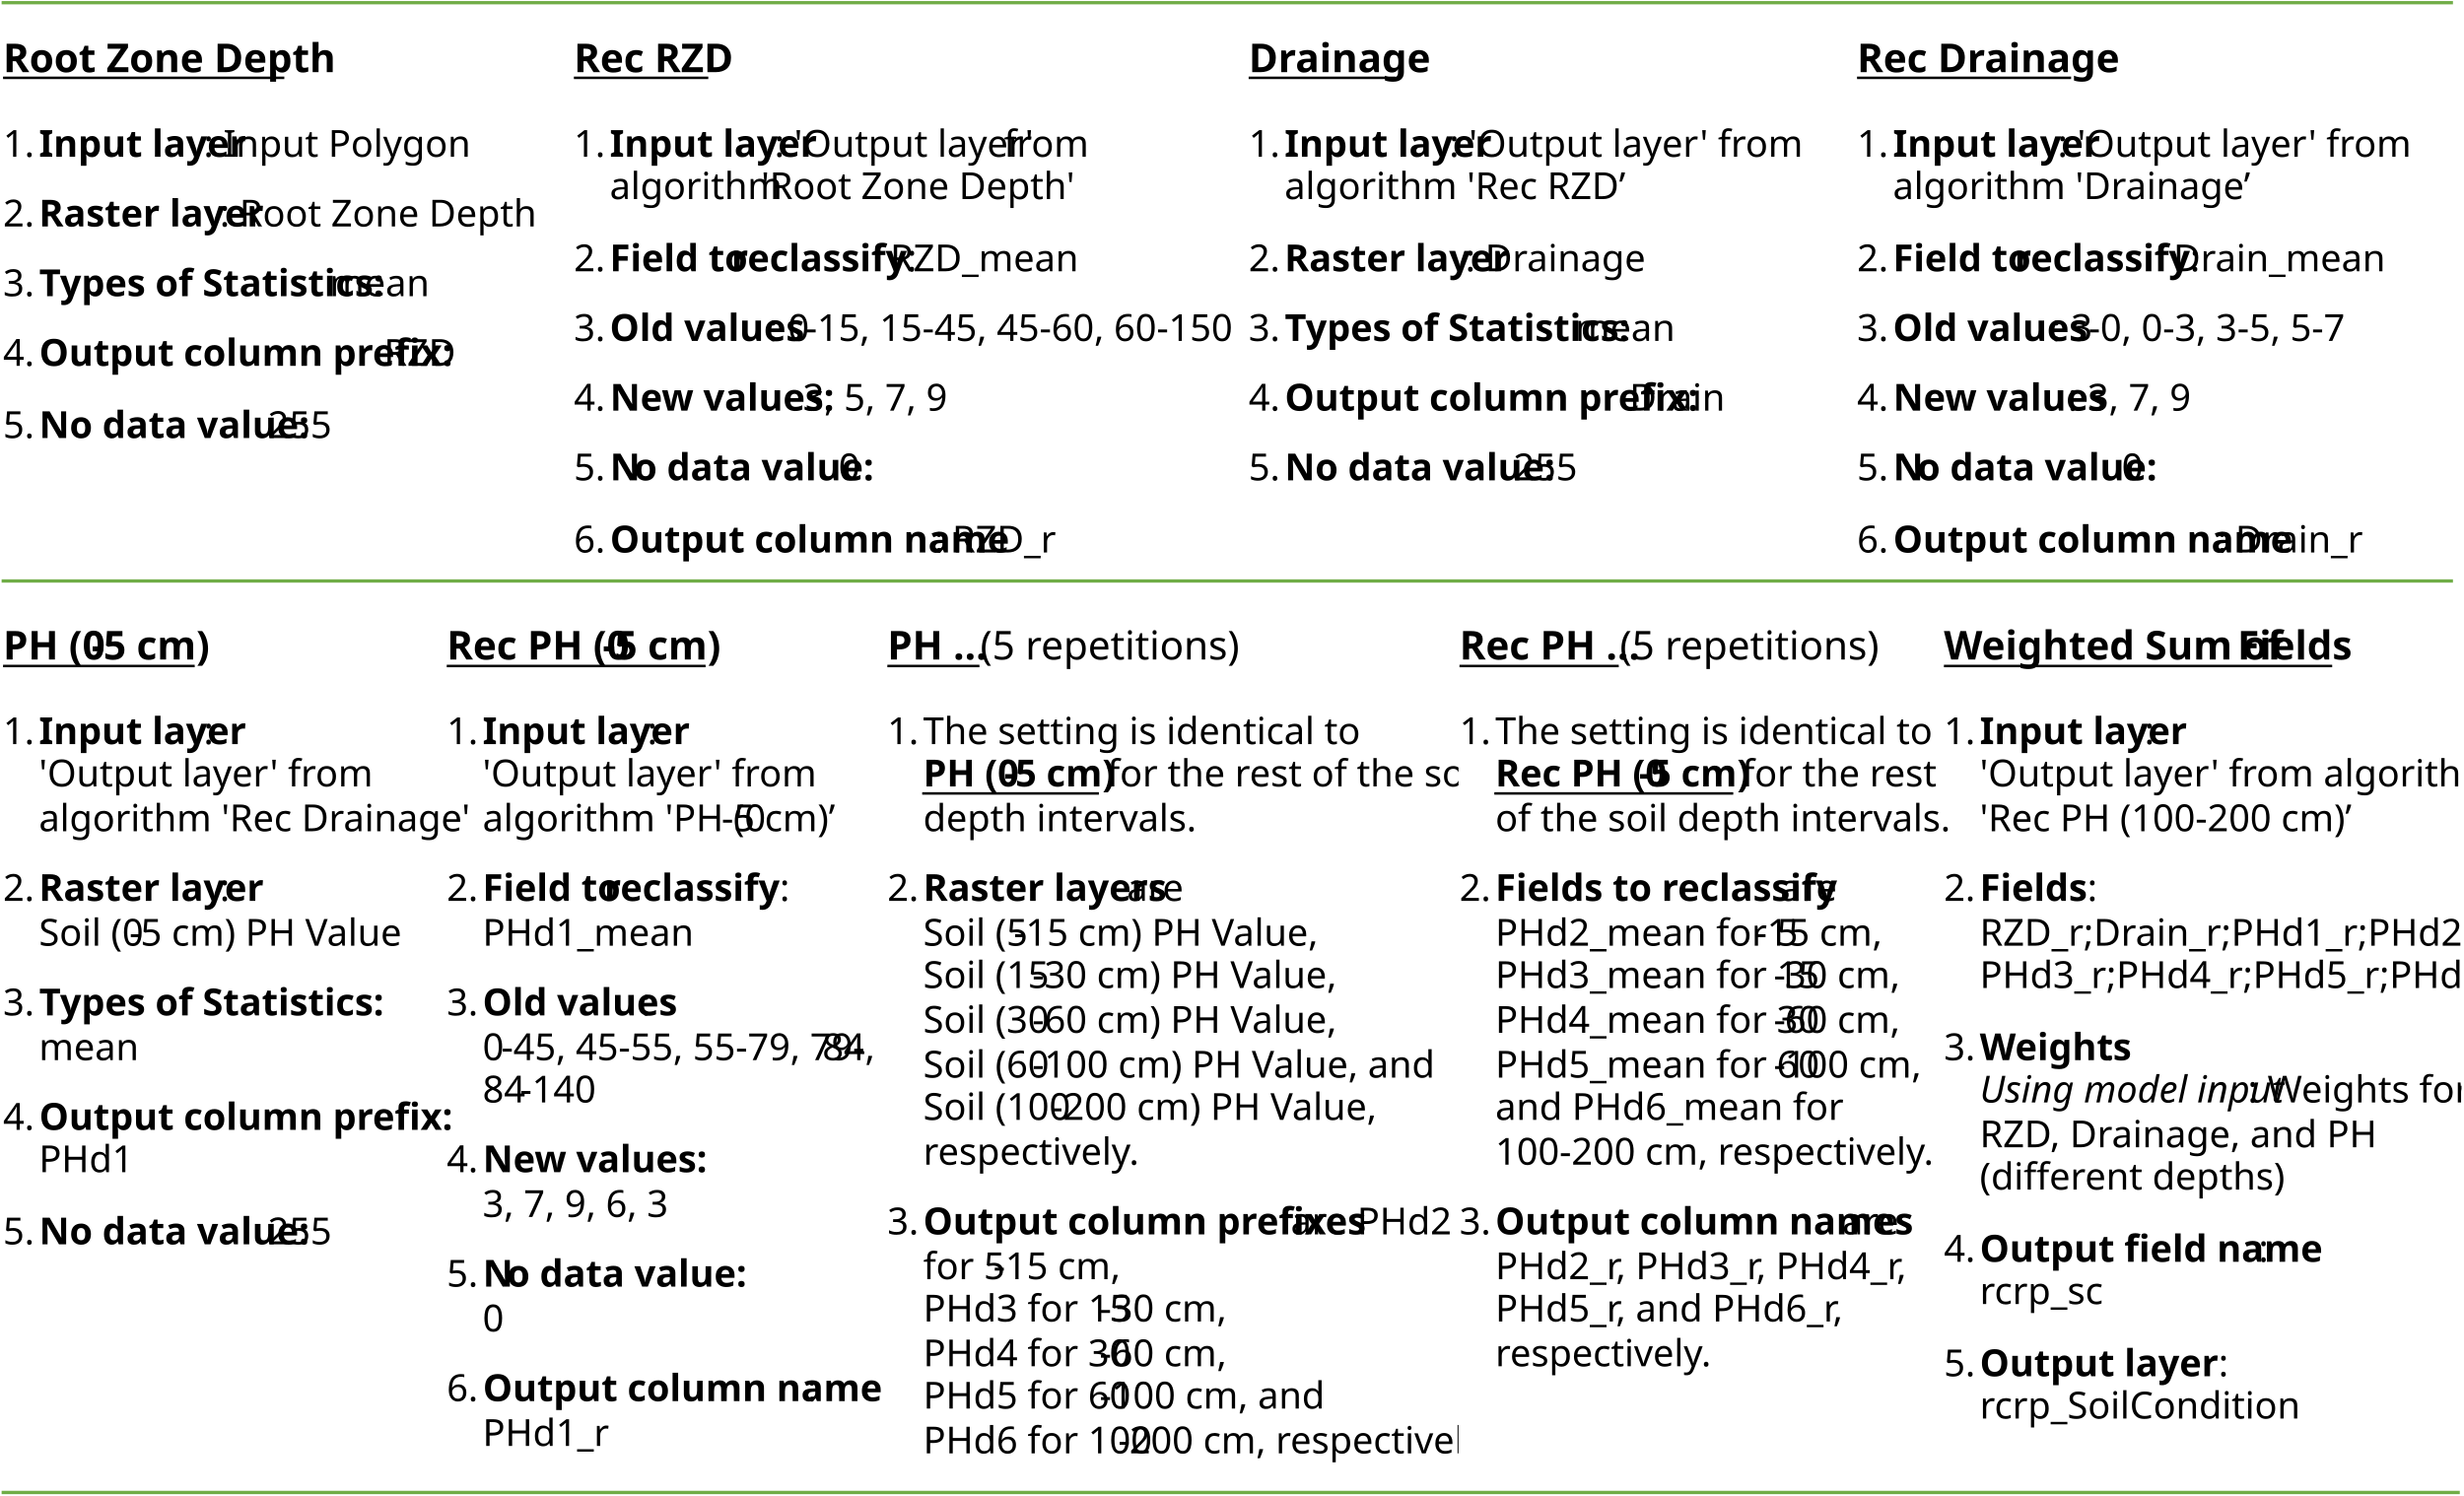
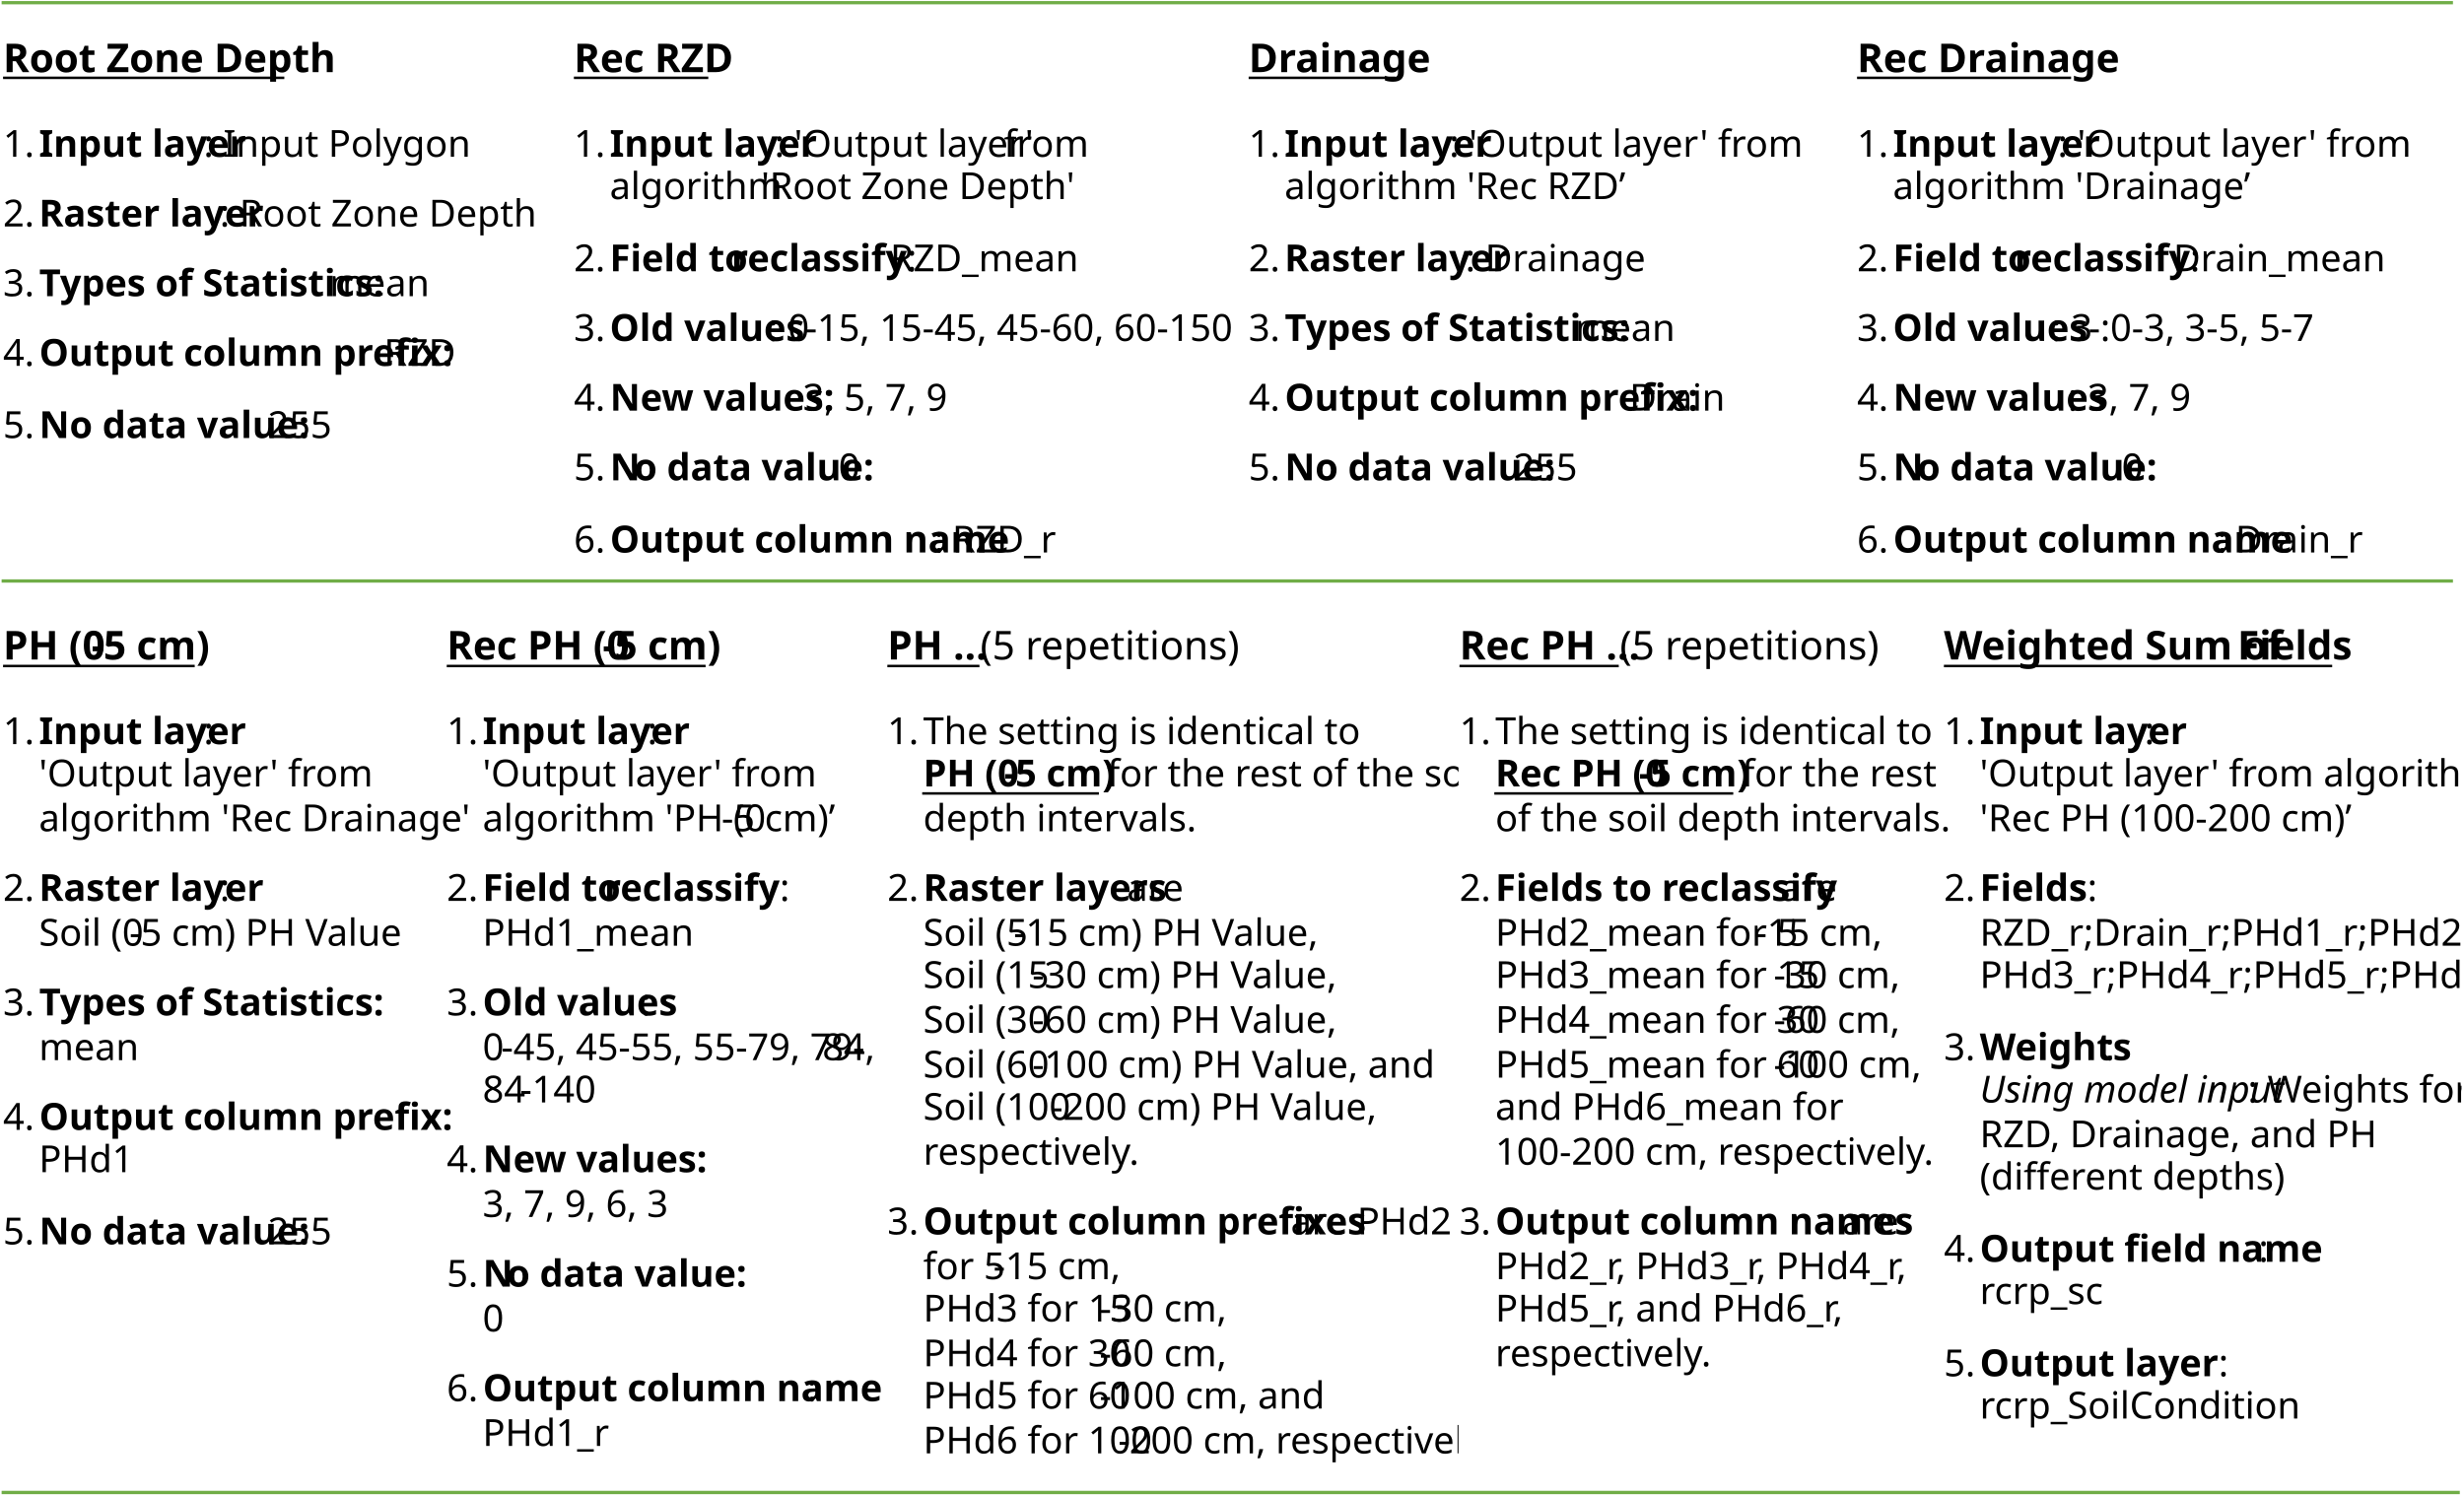
<svg xmlns="http://www.w3.org/2000/svg" width="990" height="601" overflow="hidden">
  <defs>
    <clipPath id="clip0">
      <rect x="58" y="66" width="990" height="601" />
    </clipPath>
    <clipPath id="clip1">
      <rect x="58" y="22" width="231" height="135" />
    </clipPath>
    <clipPath id="clip2">
      <rect x="288" y="22" width="272" height="135" />
    </clipPath>
    <clipPath id="clip3">
      <rect x="559" y="22" width="245" height="135" />
    </clipPath>
    <clipPath id="clip4">
      <rect x="803" y="22" width="241" height="135" />
    </clipPath>
    <clipPath id="clip5">
      <rect x="58" y="-278" width="231" height="916" />
    </clipPath>
    <clipPath id="clip6">
      <rect x="58" y="-278" width="231" height="916" />
    </clipPath>
    <clipPath id="clip7">
      <rect x="58" y="-278" width="231" height="916" />
    </clipPath>
    <clipPath id="clip8">
      <rect x="58" y="-278" width="231" height="916" />
    </clipPath>
    <clipPath id="clip9">
      <rect x="58" y="-278" width="231" height="916" />
    </clipPath>
    <clipPath id="clip10">
      <rect x="288" y="-416" width="272" height="1237" />
    </clipPath>
    <clipPath id="clip11">
      <rect x="288" y="-416" width="272" height="1237" />
    </clipPath>
    <clipPath id="clip12">
      <rect x="288" y="-416" width="272" height="1237" />
    </clipPath>
    <clipPath id="clip13">
      <rect x="288" y="-416" width="272" height="1237" />
    </clipPath>
    <clipPath id="clip14">
      <rect x="288" y="-416" width="272" height="1237" />
    </clipPath>
    <clipPath id="clip15">
      <rect x="288" y="-416" width="272" height="1237" />
    </clipPath>
    <clipPath id="clip16">
      <rect x="559" y="-331" width="245" height="1039" />
    </clipPath>
    <clipPath id="clip17">
      <rect x="559" y="-331" width="245" height="1039" />
    </clipPath>
    <clipPath id="clip18">
      <rect x="559" y="-331" width="245" height="1039" />
    </clipPath>
    <clipPath id="clip19">
      <rect x="559" y="-331" width="245" height="1039" />
    </clipPath>
    <clipPath id="clip20">
      <rect x="559" y="-331" width="245" height="1039" />
    </clipPath>
    <clipPath id="clip21">
      <rect x="803" y="-416" width="241" height="1237" />
    </clipPath>
    <clipPath id="clip22">
      <rect x="803" y="-416" width="241" height="1237" />
    </clipPath>
    <clipPath id="clip23">
      <rect x="803" y="-416" width="241" height="1237" />
    </clipPath>
    <clipPath id="clip24">
      <rect x="803" y="-416" width="241" height="1237" />
    </clipPath>
    <clipPath id="clip25">
      <rect x="803" y="-416" width="241" height="1237" />
    </clipPath>
    <clipPath id="clip26">
      <rect x="803" y="-416" width="241" height="1237" />
    </clipPath>
    <clipPath id="clip27">
      <rect x="58" y="258" width="179" height="135" />
    </clipPath>
    <clipPath id="clip28">
      <rect x="236" y="258" width="178" height="135" />
    </clipPath>
    <clipPath id="clip29">
      <rect x="413" y="258" width="231" height="135" />
    </clipPath>
    <clipPath id="clip30">
      <rect x="643" y="258" width="196" height="135" />
    </clipPath>
    <clipPath id="clip31">
      <rect x="838" y="258" width="209" height="135" />
    </clipPath>
    <clipPath id="clip32">
      <rect x="58" y="-305" width="179" height="1531" />
    </clipPath>
    <clipPath id="clip33">
      <rect x="58" y="-305" width="179" height="1531" />
    </clipPath>
    <clipPath id="clip34">
      <rect x="58" y="-305" width="179" height="1531" />
    </clipPath>
    <clipPath id="clip35">
      <rect x="58" y="-305" width="179" height="1531" />
    </clipPath>
    <clipPath id="clip36">
      <rect x="58" y="-305" width="179" height="1531" />
    </clipPath>
    <clipPath id="clip37">
      <rect x="236" y="-548" width="178" height="2099" />
    </clipPath>
    <clipPath id="clip38">
      <rect x="236" y="-548" width="178" height="2099" />
    </clipPath>
    <clipPath id="clip39">
      <rect x="236" y="-548" width="178" height="2099" />
    </clipPath>
    <clipPath id="clip40">
      <rect x="236" y="-548" width="178" height="2099" />
    </clipPath>
    <clipPath id="clip41">
      <rect x="236" y="-548" width="178" height="2099" />
    </clipPath>
    <clipPath id="clip42">
      <rect x="236" y="-548" width="178" height="2099" />
    </clipPath>
    <clipPath id="clip43">
      <rect x="236" y="-548" width="178" height="2099" />
    </clipPath>
    <clipPath id="clip44">
      <rect x="413" y="-558" width="231" height="2122" />
    </clipPath>
    <clipPath id="clip45">
      <rect x="413" y="-558" width="231" height="2122" />
    </clipPath>
    <clipPath id="clip46">
      <rect x="413" y="-558" width="231" height="2122" />
    </clipPath>
    <clipPath id="clip47">
      <rect x="413" y="-558" width="231" height="2122" />
    </clipPath>
    <clipPath id="clip48">
      <rect x="413" y="-558" width="231" height="2122" />
    </clipPath>
    <clipPath id="clip49">
      <rect x="643" y="-452" width="196" height="1875" />
    </clipPath>
    <clipPath id="clip50">
      <rect x="643" y="-452" width="196" height="1875" />
    </clipPath>
    <clipPath id="clip51">
      <rect x="643" y="-452" width="196" height="1875" />
    </clipPath>
    <clipPath id="clip52">
      <rect x="838" y="-516" width="209" height="2024" />
    </clipPath>
    <clipPath id="clip53">
      <rect x="838" y="-516" width="209" height="2024" />
    </clipPath>
    <clipPath id="clip54">
      <rect x="838" y="-516" width="209" height="2024" />
    </clipPath>
    <clipPath id="clip55">
      <rect x="838" y="-516" width="209" height="2024" />
    </clipPath>
    <clipPath id="clip56">
      <rect x="838" y="-516" width="209" height="2024" />
    </clipPath>
    <clipPath id="clip57">
      <rect x="838" y="-516" width="209" height="2024" />
    </clipPath>
    <clipPath id="clip58">
      <rect x="838" y="-516" width="209" height="2024" />
    </clipPath>
    <clipPath id="clip59">
      <rect x="838" y="-516" width="209" height="2024" />
    </clipPath>
  </defs>
  <g clip-path="url(#clip0)" transform="translate(-58 -66)">
    <path d="M58.649 67.083 1043.56 67.083" stroke="#70AD47" stroke-width="1.333" stroke-linejoin="round" stroke-miterlimit="10" fill="none" fill-rule="evenodd" />
    <path d="M58.649 299.45 1043.56 299.45" stroke="#70AD47" stroke-width="1.333" stroke-linejoin="round" stroke-miterlimit="10" fill="none" fill-rule="evenodd" />
    <g clip-path="url(#clip1)">
      <text font-family="Calibri,Calibri_MSFontService,sans-serif" font-weight="700" font-size="16" transform="translate(59.2288 95)">Root Zone Depth</text>
    </g>
    <path d="M59.229 96.772 115.729 96.772 172.229 96.772 172.229 97.772 115.729 97.772 59.229 97.772Z" fill-rule="evenodd" />
    <g clip-path="url(#clip2)">
      <text font-family="Calibri,Calibri_MSFontService,sans-serif" font-weight="700" font-size="16" transform="translate(288.579 95)">Rec RZD</text>
    </g>
    <path d="M288.579 96.772 342.579 96.772 342.579 97.772 288.579 97.772Z" fill-rule="evenodd" />
    <g clip-path="url(#clip3)">
      <text font-family="Calibri,Calibri_MSFontService,sans-serif" font-weight="700" font-size="16" transform="translate(559.69 95)">Drainage</text>
    </g>
    <path d="M559.69 96.772 618.69 96.772 618.69 97.772 559.69 97.772Z" fill-rule="evenodd" />
    <g clip-path="url(#clip4)">
      <text font-family="Calibri,Calibri_MSFontService,sans-serif" font-weight="700" font-size="16" transform="translate(804.135 95)">Rec Drainage</text>
    </g>
    <path d="M804.135 96.772 847.135 96.772 890.135 96.772 890.135 97.772 847.135 97.772 804.135 97.772Z" fill-rule="evenodd" />
    <g clip-path="url(#clip5)">
      <text font-family="Calibri,Calibri_MSFontService,sans-serif" font-weight="400" font-size="15" transform="translate(59.2288 129)">1.</text>
    </g>
    <text font-family="Calibri,Calibri_MSFontService,sans-serif" font-weight="400" font-size="15" transform="translate(73.6288 129)">​<tspan font-weight="700" font-size="15" x="0" y="0">Input layer</tspan>
      <tspan font-size="15" x="66.167" y="0">: Input Polygon</tspan>
    </text>
    <g clip-path="url(#clip6)">
      <text font-family="Calibri,Calibri_MSFontService,sans-serif" font-weight="400" font-size="15" transform="translate(59.2288 157)">2.</text>
    </g>
    <text font-family="Calibri,Calibri_MSFontService,sans-serif" font-weight="400" font-size="15" transform="translate(73.6288 157)">​<tspan font-weight="700" font-size="15" x="0" y="0">Raster layer</tspan>
      <tspan font-size="15" x="72.667" y="0">: Root Zone Depth</tspan>
    </text>
    <g clip-path="url(#clip7)">
      <text font-family="Calibri,Calibri_MSFontService,sans-serif" font-weight="400" font-size="15" transform="translate(59.2288 185)">3. </text>
    </g>
    <text font-family="Calibri,Calibri_MSFontService,sans-serif" font-weight="700" font-size="15" transform="translate(73.7288 185)">Types of Statistics:<tspan font-weight="400" font-size="15" x="116.667" y="0">mean</tspan>
    </text>
    <g clip-path="url(#clip8)">
      <text font-family="Calibri,Calibri_MSFontService,sans-serif" font-weight="400" font-size="15" transform="translate(59.2288 213)">4. </text>
    </g>
    <text font-family="Calibri,Calibri_MSFontService,sans-serif" font-weight="700" font-size="15" transform="translate(73.7288 213)">Output column prefix: <tspan font-weight="400" font-size="15" x="138.5" y="0">RZD</tspan>
    </text>
    <g clip-path="url(#clip9)">
      <text font-family="Calibri,Calibri_MSFontService,sans-serif" font-weight="400" font-size="15" transform="translate(59.2288 242)">5. </text>
    </g>
    <text font-family="Calibri,Calibri_MSFontService,sans-serif" font-weight="700" font-size="15" transform="translate(73.7288 242)">No data value: <tspan font-weight="400" font-size="15" x="91.833" y="0">255</tspan>
    </text>
    <g clip-path="url(#clip10)">
      <text font-family="Calibri,Calibri_MSFontService,sans-serif" font-weight="400" font-size="15" transform="translate(288.579 129)">1.</text>
    </g>
    <text font-family="Calibri,Calibri_MSFontService,sans-serif" font-weight="400" font-size="15" transform="translate(302.979 129)">​<tspan font-weight="700" font-size="15" x="0" y="0">​​Input layer</tspan>
      <tspan font-size="15" x="66.167" y="0">: 'Output layer' </tspan>
      <tspan font-size="15" x="158.333" y="0">from</tspan>
      <tspan font-size="15" x="0" y="17">algorithm </tspan>
      <tspan font-size="15" x="60.833" y="17">'Root Zone Depth'</tspan>
    </text>
    <g clip-path="url(#clip11)">
      <text font-family="Calibri,Calibri_MSFontService,sans-serif" font-weight="400" font-size="15" transform="translate(288.579 175)">2.</text>
    </g>
    <text font-family="Calibri,Calibri_MSFontService,sans-serif" font-weight="400" font-size="15" transform="translate(302.979 175)">​<tspan font-weight="700" font-size="15" x="0" y="0">​Field to</tspan>
      <tspan font-weight="700" font-size="15" x="48.833" y="0">reclassify</tspan>:<tspan font-size="15" x="112.667" y="0">RZD_mean</tspan>
    </text>
    <g clip-path="url(#clip12)">
      <text font-family="Calibri,Calibri_MSFontService,sans-serif" font-weight="400" font-size="15" transform="translate(288.579 203)">3.</text>
    </g>
    <text font-family="Calibri,Calibri_MSFontService,sans-serif" font-weight="400" font-size="15" transform="translate(302.979 203)">​<tspan font-weight="700" font-size="15" x="0" y="0">​Old values</tspan>
      <tspan font-size="15" x="63.667" y="0">: 0</tspan>
      <tspan font-size="15" x="78.5" y="0">-</tspan>15, 15-45, 45-60, 60-150​</text>
    <g clip-path="url(#clip13)">
      <text font-family="Calibri,Calibri_MSFontService,sans-serif" font-weight="400" font-size="15" transform="translate(288.579 231)">4. </text>
    </g>
    <text font-family="Calibri,Calibri_MSFontService,sans-serif" font-weight="700" font-size="15" transform="translate(303.079 231)">New values: <tspan font-weight="400" font-size="15" x="77.5" y="0">3, 5, 7, 9</tspan>
    </text>
    <g clip-path="url(#clip14)">
      <text font-family="Calibri,Calibri_MSFontService,sans-serif" font-weight="400" font-size="15" transform="translate(288.579 259)">5. </text>
    </g>
    <text font-family="Calibri,Calibri_MSFontService,sans-serif" font-weight="700" font-size="15" transform="translate(303.079 259)">N<tspan font-size="15" x="9.667" y="0">o data value: </tspan>
      <tspan font-weight="400" font-size="15" x="91.833" y="0">0</tspan>
    </text>
    <g clip-path="url(#clip15)">
      <text font-family="Calibri,Calibri_MSFontService,sans-serif" font-weight="400" font-size="15" transform="translate(288.579 288)">6. ​</text>
    </g>
    <text font-family="Calibri,Calibri_MSFontService,sans-serif" font-weight="700" font-size="15" transform="translate(303.079 288)">​​Output column name<tspan font-weight="400" font-size="15" x="130.167" y="0">: </tspan>
      <tspan font-weight="400" font-size="15" x="137.5" y="0">RZD_r</tspan>
    </text>
    <g clip-path="url(#clip16)">
      <text font-family="Calibri,Calibri_MSFontService,sans-serif" font-weight="400" font-size="15" transform="translate(559.69 129)">1.</text>
    </g>
    <text font-family="Calibri,Calibri_MSFontService,sans-serif" font-weight="400" font-size="15" transform="translate(574.091 129)">​<tspan font-weight="700" font-size="15" x="0" y="0">Input layer</tspan>
      <tspan font-size="15" x="66.167" y="0">: 'Output layer' from </tspan>
      <tspan font-size="15" x="0" y="17">algorithm 'Rec RZD’</tspan>
    </text>
    <g clip-path="url(#clip17)">
      <text font-family="Calibri,Calibri_MSFontService,sans-serif" font-weight="400" font-size="15" transform="translate(559.69 175)">2.</text>
    </g>
    <text font-family="Calibri,Calibri_MSFontService,sans-serif" font-weight="400" font-size="15" transform="translate(574.091 175)">​<tspan font-weight="700" font-size="15" x="0" y="0">Raster layer</tspan>
      <tspan font-size="15" x="72.667" y="0">: Drainage</tspan>
    </text>
    <g clip-path="url(#clip18)">
      <text font-family="Calibri,Calibri_MSFontService,sans-serif" font-weight="400" font-size="15" transform="translate(559.69 203)">3. </text>
    </g>
    <text font-family="Calibri,Calibri_MSFontService,sans-serif" font-weight="700" font-size="15" transform="translate(574.19 203)">Types of Statistics:<tspan font-weight="400" font-size="15" x="116.667" y="0">mean</tspan>
    </text>
    <g clip-path="url(#clip19)">
      <text font-family="Calibri,Calibri_MSFontService,sans-serif" font-weight="400" font-size="15" transform="translate(559.69 231)">4. </text>
    </g>
    <text font-family="Calibri,Calibri_MSFontService,sans-serif" font-weight="700" font-size="15" transform="translate(574.19 231)">Output column prefix: <tspan font-weight="400" font-size="15" x="138.5" y="0">Drain</tspan>
    </text>
    <g clip-path="url(#clip20)">
      <text font-family="Calibri,Calibri_MSFontService,sans-serif" font-weight="400" font-size="15" transform="translate(559.69 259)">5. </text>
    </g>
    <text font-family="Calibri,Calibri_MSFontService,sans-serif" font-weight="700" font-size="15" transform="translate(574.19 259)">No data value: <tspan font-weight="400" font-size="15" x="91.833" y="0">255</tspan>
    </text>
    <g clip-path="url(#clip21)">
      <text font-family="Calibri,Calibri_MSFontService,sans-serif" font-weight="400" font-size="15" transform="translate(804.135 129)">1.</text>
    </g>
    <text font-family="Calibri,Calibri_MSFontService,sans-serif" font-weight="400" font-size="15" transform="translate(818.535 129)">​<tspan font-weight="700" font-size="15" x="0" y="0">​​Input layer</tspan>
      <tspan font-size="15" x="66.167" y="0">: 'Output layer' from </tspan>
      <tspan font-size="15" x="0" y="17">algorithm 'Drainage’</tspan>
    </text>
    <g clip-path="url(#clip22)">
      <text font-family="Calibri,Calibri_MSFontService,sans-serif" font-weight="400" font-size="15" transform="translate(804.135 175)">2.</text>
    </g>
    <text font-family="Calibri,Calibri_MSFontService,sans-serif" font-weight="400" font-size="15" transform="translate(818.535 175)">​<tspan font-weight="700" font-size="15" x="0" y="0">​Field to</tspan>
      <tspan font-weight="700" font-size="15" x="48.833" y="0">reclassify</tspan>:<tspan font-size="15" x="112.667" y="0">Drain_mean</tspan>
    </text>
    <g clip-path="url(#clip23)">
      <text font-family="Calibri,Calibri_MSFontService,sans-serif" font-weight="400" font-size="15" transform="translate(804.135 203)">3.</text>
    </g>
    <text font-family="Calibri,Calibri_MSFontService,sans-serif" font-weight="400" font-size="15" transform="translate(818.535 203)">​<tspan font-weight="700" font-size="15" x="0" y="0">​Old values</tspan>
      <tspan font-size="15" x="63.667" y="0">: 3</tspan>
-       <tspan font-size="15" x="78.5" y="0">-</tspan>0, 0-3, 3-5, 5-7</text>
+       <tspan font-size="15" x="78.5" y="0">-</tspan>:0-3, 3-5, 5-7</text>
    <g clip-path="url(#clip24)">
      <text font-family="Calibri,Calibri_MSFontService,sans-serif" font-weight="400" font-size="15" transform="translate(804.135 231)">4. </text>
    </g>
    <text font-family="Calibri,Calibri_MSFontService,sans-serif" font-weight="700" font-size="15" transform="translate(818.635 231)">New values<tspan font-weight="400" font-size="15" x="70.167" y="0">: 3, 7, 9 </tspan>
    </text>
    <g clip-path="url(#clip25)">
      <text font-family="Calibri,Calibri_MSFontService,sans-serif" font-weight="400" font-size="15" transform="translate(804.135 259)">5. </text>
    </g>
    <text font-family="Calibri,Calibri_MSFontService,sans-serif" font-weight="700" font-size="15" transform="translate(818.635 259)">N<tspan font-size="15" x="9.667" y="0">o data value: </tspan>
      <tspan font-weight="400" font-size="15" x="91.833" y="0">0</tspan>
    </text>
    <g clip-path="url(#clip26)">
      <text font-family="Calibri,Calibri_MSFontService,sans-serif" font-weight="400" font-size="15" transform="translate(804.135 288)">6. ​</text>
    </g>
    <text font-family="Calibri,Calibri_MSFontService,sans-serif" font-weight="700" font-size="15" transform="translate(818.635 288)">​​Output column name<tspan font-weight="400" font-size="15" x="130.167" y="0">: </tspan>
      <tspan font-weight="400" font-size="15" x="137.5" y="0">Drain_r</tspan>
    </text>
    <path d="M58.649 665.721 1046.31 665.721" stroke="#70AD47" stroke-width="1.333" stroke-linejoin="round" stroke-miterlimit="10" fill="none" fill-rule="evenodd" />
    <g clip-path="url(#clip27)">
      <text font-family="Calibri,Calibri_MSFontService,sans-serif" font-weight="700" font-size="16" transform="translate(59.2288 331)">PH (0</text>
    </g>
    <text font-family="Calibri,Calibri_MSFontService,sans-serif" font-weight="700" font-size="16" transform="translate(94.7288 331)">-<tspan font-size="16" x="4.833" y="0">5 cm)</tspan>
    </text>
    <path d="M59.229 333.114 97.729 333.114 136.229 333.114 136.229 334.114 97.729 334.114 59.229 334.114Z" fill-rule="evenodd" />
    <g clip-path="url(#clip28)">
      <text font-family="Calibri,Calibri_MSFontService,sans-serif" font-weight="700" font-size="16" transform="translate(237.497 331)">Rec PH (0</text>
    </g>
    <text font-family="Calibri,Calibri_MSFontService,sans-serif" font-weight="700" font-size="16" transform="translate(300.097 331)">-<tspan font-size="16" x="4.833" y="0">5 cm)</tspan>
    </text>
    <path d="M237.497 333.114 272.163 333.114 306.83 333.114 341.497 333.114 341.497 334.114 306.83 334.114 272.163 334.114 237.497 334.114Z" fill-rule="evenodd" />
    <g clip-path="url(#clip29)">
      <text font-family="Calibri,Calibri_MSFontService,sans-serif" font-weight="700" font-size="16" transform="translate(414.524 331)">PH …</text>
    </g>
    <text font-family="Calibri,Calibri_MSFontService,sans-serif" font-weight="400" font-size="16" transform="translate(451.858 331)">(5 repetitions)</text>
    <path d="M414.524 333.114 451.524 333.114 451.524 334.114 414.524 334.114Z" fill-rule="evenodd" />
    <g clip-path="url(#clip30)">
      <text font-family="Calibri,Calibri_MSFontService,sans-serif" font-weight="700" font-size="16" transform="translate(644.396 331)">Rec PH … </text>
    </g>
    <text font-family="Calibri,Calibri_MSFontService,sans-serif" font-weight="400" font-size="16" transform="translate(708.829 331)">(5 repetitions)</text>
    <path d="M644.396 333.114 676.396 333.114 708.396 333.114 708.396 334.114 676.396 334.114 644.396 334.114Z" fill-rule="evenodd" />
    <g clip-path="url(#clip31)">
      <text font-family="Calibri,Calibri_MSFontService,sans-serif" font-weight="700" font-size="16" transform="translate(839.038 331)">Weighted Sum of </text>
    </g>
    <text font-family="Calibri,Calibri_MSFontService,sans-serif" font-weight="700" font-size="16" transform="translate(956.958 331)">Fields</text>
    <path d="M839.038 333.114 878.038 333.114 917.038 333.114 956.038 333.114 995.038 333.114 995.038 334.114 956.038 334.114 917.038 334.114 878.038 334.114 839.038 334.114Z" fill-rule="evenodd" />
    <g clip-path="url(#clip32)">
      <text font-family="Calibri,Calibri_MSFontService,sans-serif" font-weight="400" font-size="15" transform="translate(59.2288 365)">1.</text>
    </g>
    <text font-family="Calibri,Calibri_MSFontService,sans-serif" font-weight="400" font-size="15" transform="translate(73.6288 365)">​<tspan font-weight="700" font-size="15" x="0" y="0">Input layer</tspan>
      <tspan font-size="15" x="66.167" y="0">: </tspan>
      <tspan font-size="15" x="0" y="17">'Output layer' from </tspan>
      <tspan font-size="15" x="0" y="35">algorithm 'Rec Drainage'</tspan>
    </text>
    <g clip-path="url(#clip33)">
      <text font-family="Calibri,Calibri_MSFontService,sans-serif" font-weight="400" font-size="15" transform="translate(59.2288 428)">2.</text>
    </g>
    <text font-family="Calibri,Calibri_MSFontService,sans-serif" font-weight="400" font-size="15" transform="translate(73.6288 428)">​<tspan font-weight="700" font-size="15" x="0" y="0">Raster layer</tspan>
      <tspan font-size="15" x="72.667" y="0">:</tspan>
      <tspan font-size="15" x="0" y="18">Soil (0</tspan>
      <tspan font-size="15" x="36.333" y="18">-</tspan>
      <tspan font-size="15" x="40.833" y="18">5 cm) PH Value</tspan>
    </text>
    <g clip-path="url(#clip34)">
      <text font-family="Calibri,Calibri_MSFontService,sans-serif" font-weight="400" font-size="15" transform="translate(59.2288 474)">3. </text>
    </g>
    <text font-family="Calibri,Calibri_MSFontService,sans-serif" font-weight="700" font-size="15" transform="translate(73.7288 474)">Types of Statistics:<tspan font-weight="400" font-size="15" x="-0.1" y="18">mean</tspan>
    </text>
    <g clip-path="url(#clip35)">
      <text font-family="Calibri,Calibri_MSFontService,sans-serif" font-weight="400" font-size="15" transform="translate(59.2288 520)">4. </text>
    </g>
    <text font-family="Calibri,Calibri_MSFontService,sans-serif" font-weight="700" font-size="15" transform="translate(73.7288 520)">Output column prefix: <tspan font-weight="400" font-size="15" x="-0.1" y="17">PHd1</tspan>
    </text>
    <g clip-path="url(#clip36)">
      <text font-family="Calibri,Calibri_MSFontService,sans-serif" font-weight="400" font-size="15" transform="translate(59.2288 566)">5. </text>
    </g>
    <text font-family="Calibri,Calibri_MSFontService,sans-serif" font-weight="700" font-size="15" transform="translate(73.7288 566)">No data value: <tspan font-weight="400" font-size="15" x="91.833" y="0">255</tspan>
    </text>
    <g clip-path="url(#clip37)">
      <text font-family="Calibri,Calibri_MSFontService,sans-serif" font-weight="400" font-size="15" transform="translate(237.497 365)">1.</text>
    </g>
    <text font-family="Calibri,Calibri_MSFontService,sans-serif" font-weight="400" font-size="15" transform="translate(251.897 365)">​<tspan font-weight="700" font-size="15" x="0" y="0">​​Input layer</tspan>
      <tspan font-size="15" x="66.167" y="0">: </tspan>
      <tspan font-size="15" x="0" y="17">'Output layer' from </tspan>
      <tspan font-size="15" x="0" y="35">algorithm 'PH (0</tspan>
      <tspan font-size="15" x="96" y="35">-</tspan>5 cm)’</text>
    <g clip-path="url(#clip38)">
      <text font-family="Calibri,Calibri_MSFontService,sans-serif" font-weight="400" font-size="15" transform="translate(237.497 428)">2.</text>
    </g>
    <text font-family="Calibri,Calibri_MSFontService,sans-serif" font-weight="400" font-size="15" transform="translate(251.897 428)">​<tspan font-weight="700" font-size="15" x="0" y="0">​Field to</tspan>
      <tspan font-weight="700" font-size="15" x="48.833" y="0">reclassify</tspan>:<tspan font-size="15" x="0" y="18">PHd1_mean</tspan>
    </text>
    <g clip-path="url(#clip39)">
      <text font-family="Calibri,Calibri_MSFontService,sans-serif" font-weight="400" font-size="15" transform="translate(237.497 474)">3.</text>
    </g>
    <text font-family="Calibri,Calibri_MSFontService,sans-serif" font-weight="400" font-size="15" transform="translate(251.897 474)">​<tspan font-weight="700" font-size="15" x="0" y="0">​Old values</tspan>
      <tspan font-size="15" x="63.667" y="0">:</tspan>
      <tspan font-size="15" x="0" y="18">0</tspan>
      <tspan font-size="15" x="7.5" y="18">-</tspan>45, 45-55, 55-79, 79-</text>
    <g clip-path="url(#clip40)">
      <text font-family="Calibri,Calibri_MSFontService,sans-serif" font-weight="400" font-size="15" transform="translate(388.397 492)">84, </text>
    </g>
    <text font-family="Calibri,Calibri_MSFontService,sans-serif" font-weight="400" font-size="15" transform="translate(251.897 509)">84<tspan font-size="15" x="15" y="0">-</tspan>140</text>
    <g clip-path="url(#clip41)">
      <text font-family="Calibri,Calibri_MSFontService,sans-serif" font-weight="400" font-size="15" transform="translate(237.497 537)">4. </text>
    </g>
    <text font-family="Calibri,Calibri_MSFontService,sans-serif" font-weight="700" font-size="15" transform="translate(251.997 537)">New values:<tspan font-weight="400" font-size="15" x="-0.1" y="18">3, 7, 9, 6, 3</tspan>
    </text>
    <g clip-path="url(#clip42)">
      <text font-family="Calibri,Calibri_MSFontService,sans-serif" font-weight="400" font-size="15" transform="translate(237.497 583)">5. </text>
    </g>
    <text font-family="Calibri,Calibri_MSFontService,sans-serif" font-weight="700" font-size="15" transform="translate(251.997 583)">N<tspan font-size="15" x="9.667" y="0">o data value:</tspan>
      <tspan font-weight="400" font-size="15" x="-0.1" y="18">0</tspan>
    </text>
    <g clip-path="url(#clip43)">
      <text font-family="Calibri,Calibri_MSFontService,sans-serif" font-weight="400" font-size="15" transform="translate(237.497 629)">6. ​</text>
    </g>
    <text font-family="Calibri,Calibri_MSFontService,sans-serif" font-weight="700" font-size="15" transform="translate(251.997 629)">​​Output column name<tspan font-weight="400" font-size="15" x="130.167" y="0">: </tspan>
      <tspan font-weight="400" font-size="15" x="-0.1" y="18">PHd1_r</tspan>
    </text>
    <g clip-path="url(#clip44)">
      <text font-family="Calibri,Calibri_MSFontService,sans-serif" font-weight="400" font-size="15" transform="translate(414.524 365)">1.</text>
    </g>
    <text font-family="Calibri,Calibri_MSFontService,sans-serif" font-weight="400" font-size="15" transform="translate(428.924 365)">​The setting is identical to <tspan font-weight="700" font-size="15" x="0" y="17">PH (0</tspan>
      <tspan font-weight="700" font-size="15" x="32.5" y="17">-</tspan>
      <tspan font-weight="700" font-size="15" x="37" y="17">5 cm)</tspan>
    </text>
    <g clip-path="url(#clip45)">
      <text font-family="Calibri,Calibri_MSFontService,sans-serif" font-weight="400" font-size="15" transform="translate(502.758 382)">for the rest of the soil </text>
    </g>
    <path d="M428.524 384.321 464.024 384.321 499.524 384.321 499.524 385.321 464.024 385.321 428.524 385.321Z" fill-rule="evenodd" />
    <text font-family="Calibri,Calibri_MSFontService,sans-serif" font-weight="400" font-size="15" transform="translate(428.924 400)">depth intervals.</text>
    <g clip-path="url(#clip46)">
      <text font-family="Calibri,Calibri_MSFontService,sans-serif" font-weight="400" font-size="15" transform="translate(414.524 428)">2.</text>
    </g>
    <text font-family="Calibri,Calibri_MSFontService,sans-serif" font-weight="400" font-size="15" transform="translate(428.924 428)">​<tspan font-weight="700" font-size="15" x="0" y="0">Raster layers </tspan>
      <tspan font-size="15" x="81.833" y="0">are</tspan>
      <tspan font-size="15" x="0" y="18">Soil (5</tspan>
      <tspan font-size="15" x="36.333" y="18">-</tspan>15 cm) PH Value, <tspan font-size="15" x="0" y="35">Soil (15</tspan>
      <tspan font-size="15" x="43.833" y="35">-</tspan>30 cm) PH Value, <tspan font-size="15" x="0" y="53">Soil (30</tspan>
      <tspan font-size="15" x="43.833" y="53">-</tspan>60 cm) PH Value, <tspan font-size="15" x="0" y="71">Soil (60</tspan>
      <tspan font-size="15" x="43.833" y="71">-</tspan>100 cm) PH Value, and<tspan font-size="15" x="0" y="88">Soil (100</tspan>
      <tspan font-size="15" x="51.333" y="88">-</tspan>200 cm) PH Value, <tspan font-size="15" x="0" y="106">respectively.</tspan>
    </text>
    <g clip-path="url(#clip47)">
      <text font-family="Calibri,Calibri_MSFontService,sans-serif" font-weight="400" font-size="15" transform="translate(414.524 562)">3.</text>
    </g>
    <text font-family="Calibri,Calibri_MSFontService,sans-serif" font-weight="400" font-size="15" transform="translate(428.924 562)">​<tspan font-weight="700" font-size="15" x="0" y="0">Output column prefixes </tspan>
      <tspan font-size="15" x="147.667" y="0">are PHd2 </tspan>
      <tspan font-size="15" x="0" y="18">for 5</tspan>
      <tspan font-size="15" x="28.167" y="18">-</tspan>15 cm,<tspan font-size="15" x="0" y="35">PHd3 for 15</tspan>
      <tspan font-size="15" x="70.833" y="35">-</tspan>30 cm, <tspan font-size="15" x="0" y="53">PHd4 for 30</tspan>
      <tspan font-size="15" x="70.833" y="53">-</tspan>60 cm, <tspan font-size="15" x="0" y="70">PHd5 for 60</tspan>
      <tspan font-size="15" x="70.833" y="70">-</tspan>100 cm, and<tspan font-size="15" x="0" y="88">PHd6 for 100</tspan>
      <tspan font-size="15" x="78.333" y="88">-</tspan>
    </text>
    <g clip-path="url(#clip48)">
      <text font-family="Calibri,Calibri_MSFontService,sans-serif" font-weight="400" font-size="15" transform="translate(511.758 650)">200 cm, respectively. </text>
    </g>
    <g clip-path="url(#clip49)">
      <text font-family="Calibri,Calibri_MSFontService,sans-serif" font-weight="400" font-size="15" transform="translate(644.396 365)">1.</text>
    </g>
    <text font-family="Calibri,Calibri_MSFontService,sans-serif" font-weight="400" font-size="15" transform="translate(658.796 365)">The setting is identical to<tspan font-weight="700" font-size="15" x="0" y="17">Rec PH (0</tspan>
      <tspan font-weight="700" font-size="15" x="57.667" y="17">-</tspan>
      <tspan font-weight="700" font-size="15" x="62.167" y="17">5 cm)</tspan>
      <tspan font-size="15" x="99" y="17">for the rest</tspan>
    </text>
    <path d="M658.396 384.321 706.396 384.321 754.396 384.321 754.396 385.321 706.396 385.321 658.396 385.321Z" fill-rule="evenodd" />
    <text font-family="Calibri,Calibri_MSFontService,sans-serif" font-weight="400" font-size="15" transform="translate(658.796 400)">of the soil depth intervals.</text>
    <g clip-path="url(#clip50)">
      <text font-family="Calibri,Calibri_MSFontService,sans-serif" font-weight="400" font-size="15" transform="translate(644.396 428)">2.</text>
    </g>
    <text font-family="Calibri,Calibri_MSFontService,sans-serif" font-weight="400" font-size="15" transform="translate(658.796 428)">​<tspan font-weight="700" font-size="15" x="0" y="0">Fields to reclassify </tspan>
      <tspan font-size="15" x="114.5" y="0">are </tspan>
      <tspan font-size="15" x="0" y="18">PHd2_mean for 5</tspan>
      <tspan font-size="15" x="104.333" y="18">-</tspan>15 cm, <tspan font-size="15" x="0" y="35">PHd3_mean for 15</tspan>
      <tspan font-size="15" x="111.833" y="35">-</tspan>
      <tspan font-size="15" x="116.333" y="35">30 cm, </tspan>
      <tspan font-size="15" x="0" y="53">PHd4_mean for 30</tspan>
      <tspan font-size="15" x="111.833" y="53">-</tspan>
      <tspan font-size="15" x="116.333" y="53">60 cm, </tspan>
      <tspan font-size="15" x="0" y="71">PHd5_mean for 60</tspan>
      <tspan font-size="15" x="111.833" y="71">-</tspan>
      <tspan font-size="15" x="116.333" y="71">100 cm, </tspan>
      <tspan font-size="15" x="0" y="88">and PHd6_mean for</tspan>
      <tspan font-size="15" x="0" y="106">100</tspan>-200 cm, respectively. </text>
    <g clip-path="url(#clip51)">
      <text font-family="Calibri,Calibri_MSFontService,sans-serif" font-weight="400" font-size="15" transform="translate(644.396 562)">3.</text>
    </g>
    <text font-family="Calibri,Calibri_MSFontService,sans-serif" font-weight="400" font-size="15" transform="translate(658.796 562)">​<tspan font-weight="700" font-size="15" x="0" y="0">Output column names </tspan>
      <tspan font-size="15" x="139.333" y="0">are </tspan>
      <tspan font-size="15" x="0" y="18">PHd2_r, PHd3_r, PHd4_r, </tspan>
      <tspan font-size="15" x="0" y="35">PHd5_r, and PHd6_r, </tspan>
      <tspan font-size="15" x="0" y="53">respectively. </tspan>
    </text>
    <g clip-path="url(#clip52)">
      <text font-family="Calibri,Calibri_MSFontService,sans-serif" font-weight="400" font-size="15" transform="translate(839.038 365)">1.</text>
    </g>
    <text font-family="Calibri,Calibri_MSFontService,sans-serif" font-weight="400" font-size="15" transform="translate(853.438 365)">​<tspan font-weight="700" font-size="15" x="0" y="0">Input layer</tspan>
      <tspan font-size="15" x="66.167" y="0">: </tspan>
      <tspan font-size="15" x="0" y="17">'Output layer' from algorithm </tspan>
      <tspan font-size="15" x="0" y="35">'Rec PH (100</tspan>-200 cm)’</text>
    <g clip-path="url(#clip53)">
      <text font-family="Calibri,Calibri_MSFontService,sans-serif" font-weight="400" font-size="15" transform="translate(839.038 428)">2.</text>
    </g>
    <text font-family="Calibri,Calibri_MSFontService,sans-serif" font-weight="400" font-size="15" transform="translate(853.438 428)">​<tspan font-weight="700" font-size="15" x="0" y="0">Fields</tspan>: </text>
    <g clip-path="url(#clip54)">
      <text font-family="Calibri,Calibri_MSFontService,sans-serif" font-weight="400" font-size="15" transform="translate(853.438 446)">RZD_r;Drain_r;PHd1_r;PHd2_r;</text>
    </g>
    <g clip-path="url(#clip55)">
      <text font-family="Calibri,Calibri_MSFontService,sans-serif" font-weight="400" font-size="15" transform="translate(853.438 463)">PHd3_r;PHd4_r;PHd5_r;PHd6_r</text>
    </g>
    <g clip-path="url(#clip56)">
      <text font-family="Calibri,Calibri_MSFontService,sans-serif" font-weight="400" font-size="15" transform="translate(839.038 492)">3.</text>
    </g>
    <text font-family="Calibri,Calibri_MSFontService,sans-serif" font-weight="400" font-size="15" transform="translate(853.438 492)">​<tspan font-weight="700" font-size="15" x="0" y="0">Weights</tspan>
      <tspan font-size="15" x="50.167" y="0">:</tspan>
      <tspan font-style="italic" font-size="15" x="0" y="17">Using model input</tspan>
    </text>
    <g clip-path="url(#clip57)">
      <text font-family="Calibri,Calibri_MSFontService,sans-serif" font-weight="400" font-size="15" transform="translate(961.105 509)">: Weights for </text>
    </g>
    <text font-family="Calibri,Calibri_MSFontService,sans-serif" font-weight="400" font-size="15" transform="translate(853.438 527)">RZD, Drainage, and PH <tspan font-size="15" x="0" y="17">(different depths)</tspan>
    </text>
    <g clip-path="url(#clip58)">
      <text font-family="Calibri,Calibri_MSFontService,sans-serif" font-weight="400" font-size="15" transform="translate(839.038 573)">4.</text>
    </g>
    <text font-family="Calibri,Calibri_MSFontService,sans-serif" font-weight="400" font-size="15" transform="translate(853.438 573)">​<tspan font-weight="700" font-size="15" x="0" y="0">Output field name</tspan>
      <tspan font-size="15" x="112" y="0">:</tspan>
      <tspan font-size="15" x="0" y="17">rcrp_sc</tspan>
    </text>
    <g clip-path="url(#clip59)">
      <text font-family="Calibri,Calibri_MSFontService,sans-serif" font-weight="400" font-size="15" transform="translate(839.038 619)">5.</text>
    </g>
    <text font-family="Calibri,Calibri_MSFontService,sans-serif" font-weight="400" font-size="15" transform="translate(853.438 619)">​<tspan font-weight="700" font-size="15" x="0" y="0">Output layer</tspan>:<tspan font-size="15" x="0" y="17">rcrp_SoilCondition</tspan>
    </text>
  </g>
</svg>
